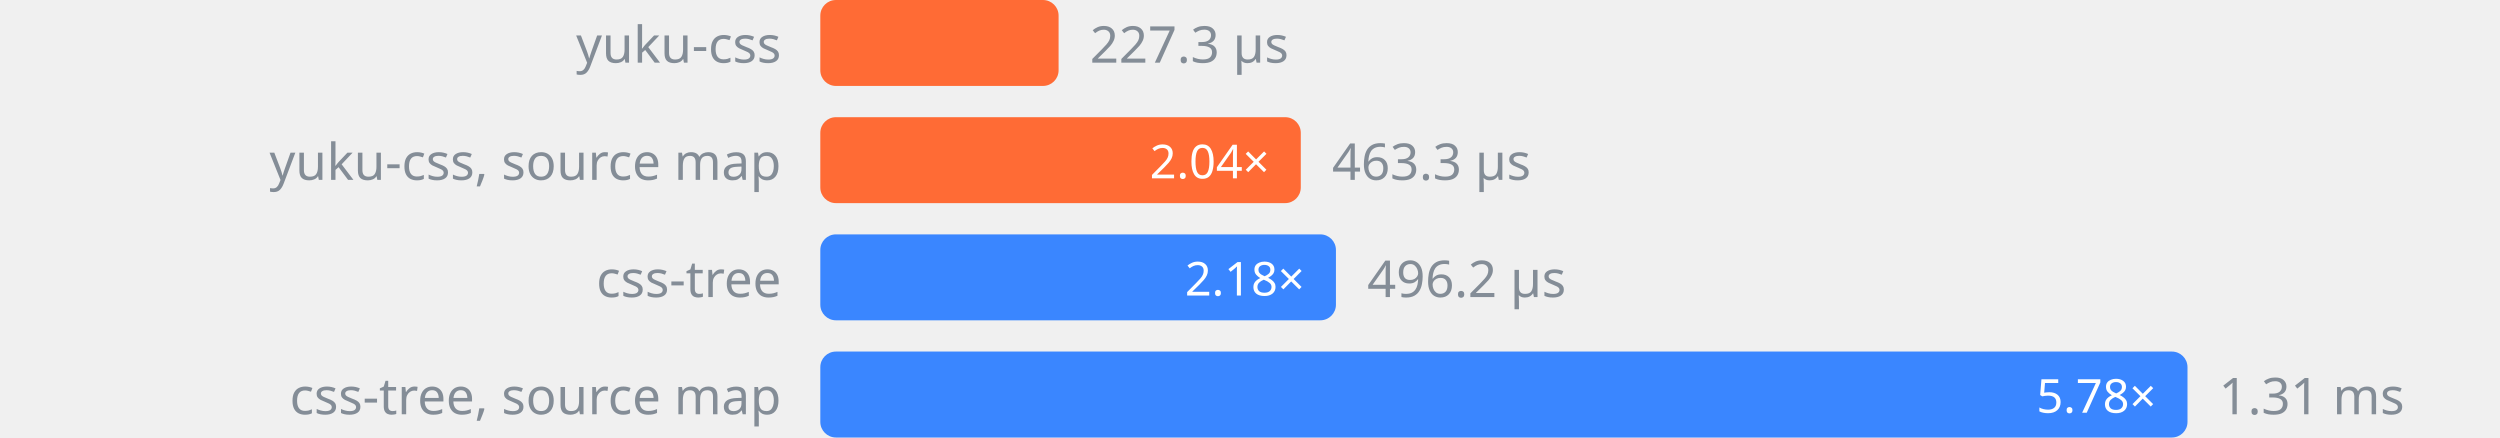
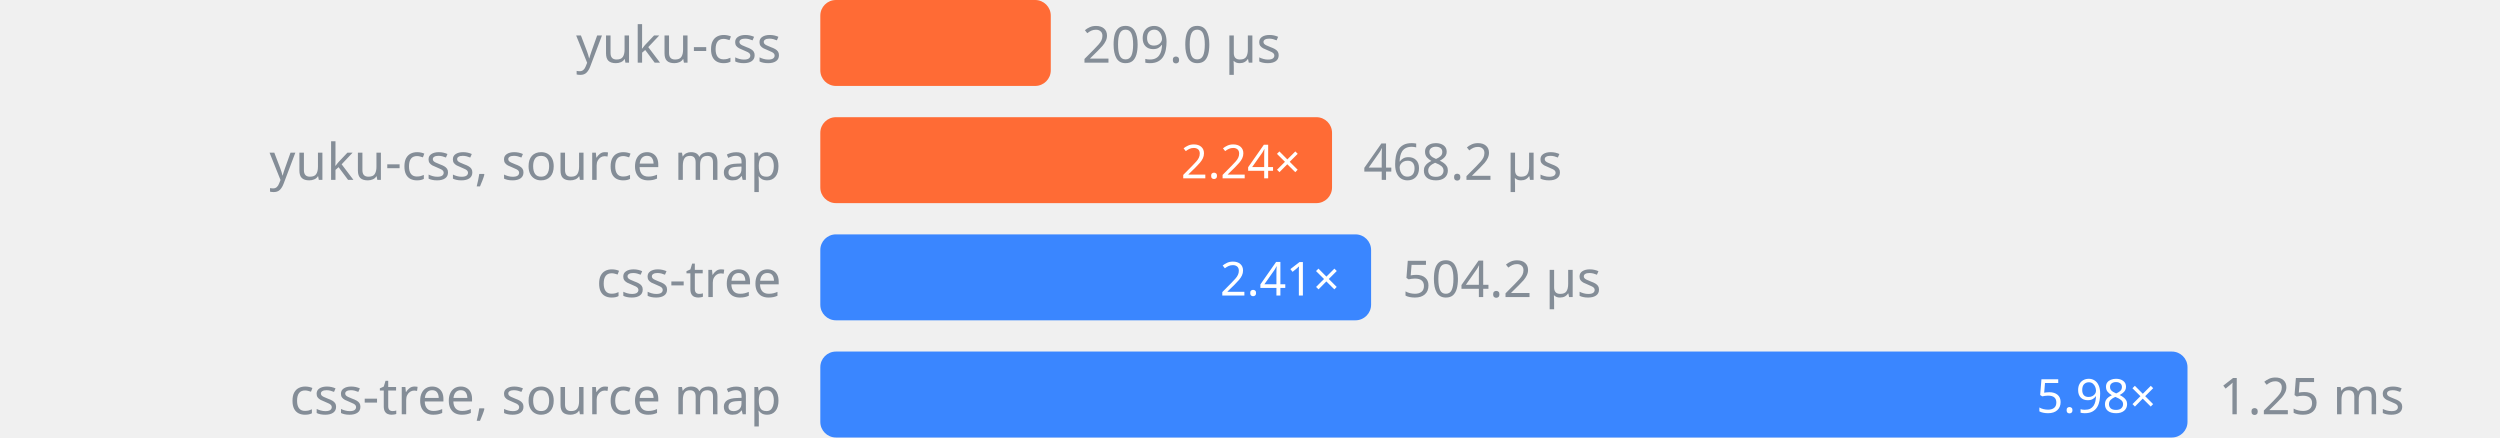
<svg xmlns="http://www.w3.org/2000/svg" width="640" height="112" viewBox="0 0 640 112">
  <style>
    text { font: 13px -apple-system, BlinkMacSystemFont, "Segoe UI", "Noto Sans", Helvetica, Arial, sans-serif; fill: #848d97; dominant-baseline: central; font-variant-numeric: tabular-nums }
    .ratio { font-size: 12px; fill: #fff }
  </style>
  <text x="200" y="11" text-anchor="end">yuku-css</text>
-   <rect x="210" y="0" width="61" height="22" rx="4" fill="#FF6B35" />
-   <text x="279" y="11">227.3 µs</text>
+   <rect x="210" y="0" width="59" height="22" rx="4" fill="#FF6B35" />
+   <text x="277" y="11">209.0 µs</text>
  <text x="200" y="41" text-anchor="end">yuku-css, source map</text>
-   <rect x="210" y="30" width="123" height="22" rx="4" fill="#FF6B35" />
-   <text x="341" y="41">463.3 µs</text>
-   <text class="ratio" x="325" y="41" text-anchor="end">2.04×</text>
+   <rect x="210" y="30" width="131" height="22" rx="4" fill="#FF6B35" />
+   <text x="349" y="41">468.2 µs</text>
+   <text class="ratio" x="333" y="41" text-anchor="end">2.24×</text>
  <text x="200" y="71" text-anchor="end">css-tree</text>
-   <rect x="210" y="60" width="132" height="22" rx="4" fill="#3A86FF" />
-   <text x="350" y="71">496.2 µs</text>
-   <text class="ratio" x="334" y="71" text-anchor="end">2.18×</text>
+   <rect x="210" y="60" width="141" height="22" rx="4" fill="#3A86FF" />
+   <text x="359" y="71">504.2 µs</text>
+   <text class="ratio" x="343" y="71" text-anchor="end">2.41×</text>
  <text x="200" y="101" text-anchor="end">css-tree, source map</text>
  <rect x="210" y="90" width="350" height="22" rx="4" fill="#3A86FF" />
-   <text x="568" y="101">1.31 ms</text>
-   <text class="ratio" x="552" y="101" text-anchor="end">5.78×</text>
+   <text x="568" y="101">1.25 ms</text>
+   <text class="ratio" x="552" y="101" text-anchor="end">5.98×</text>
</svg>
